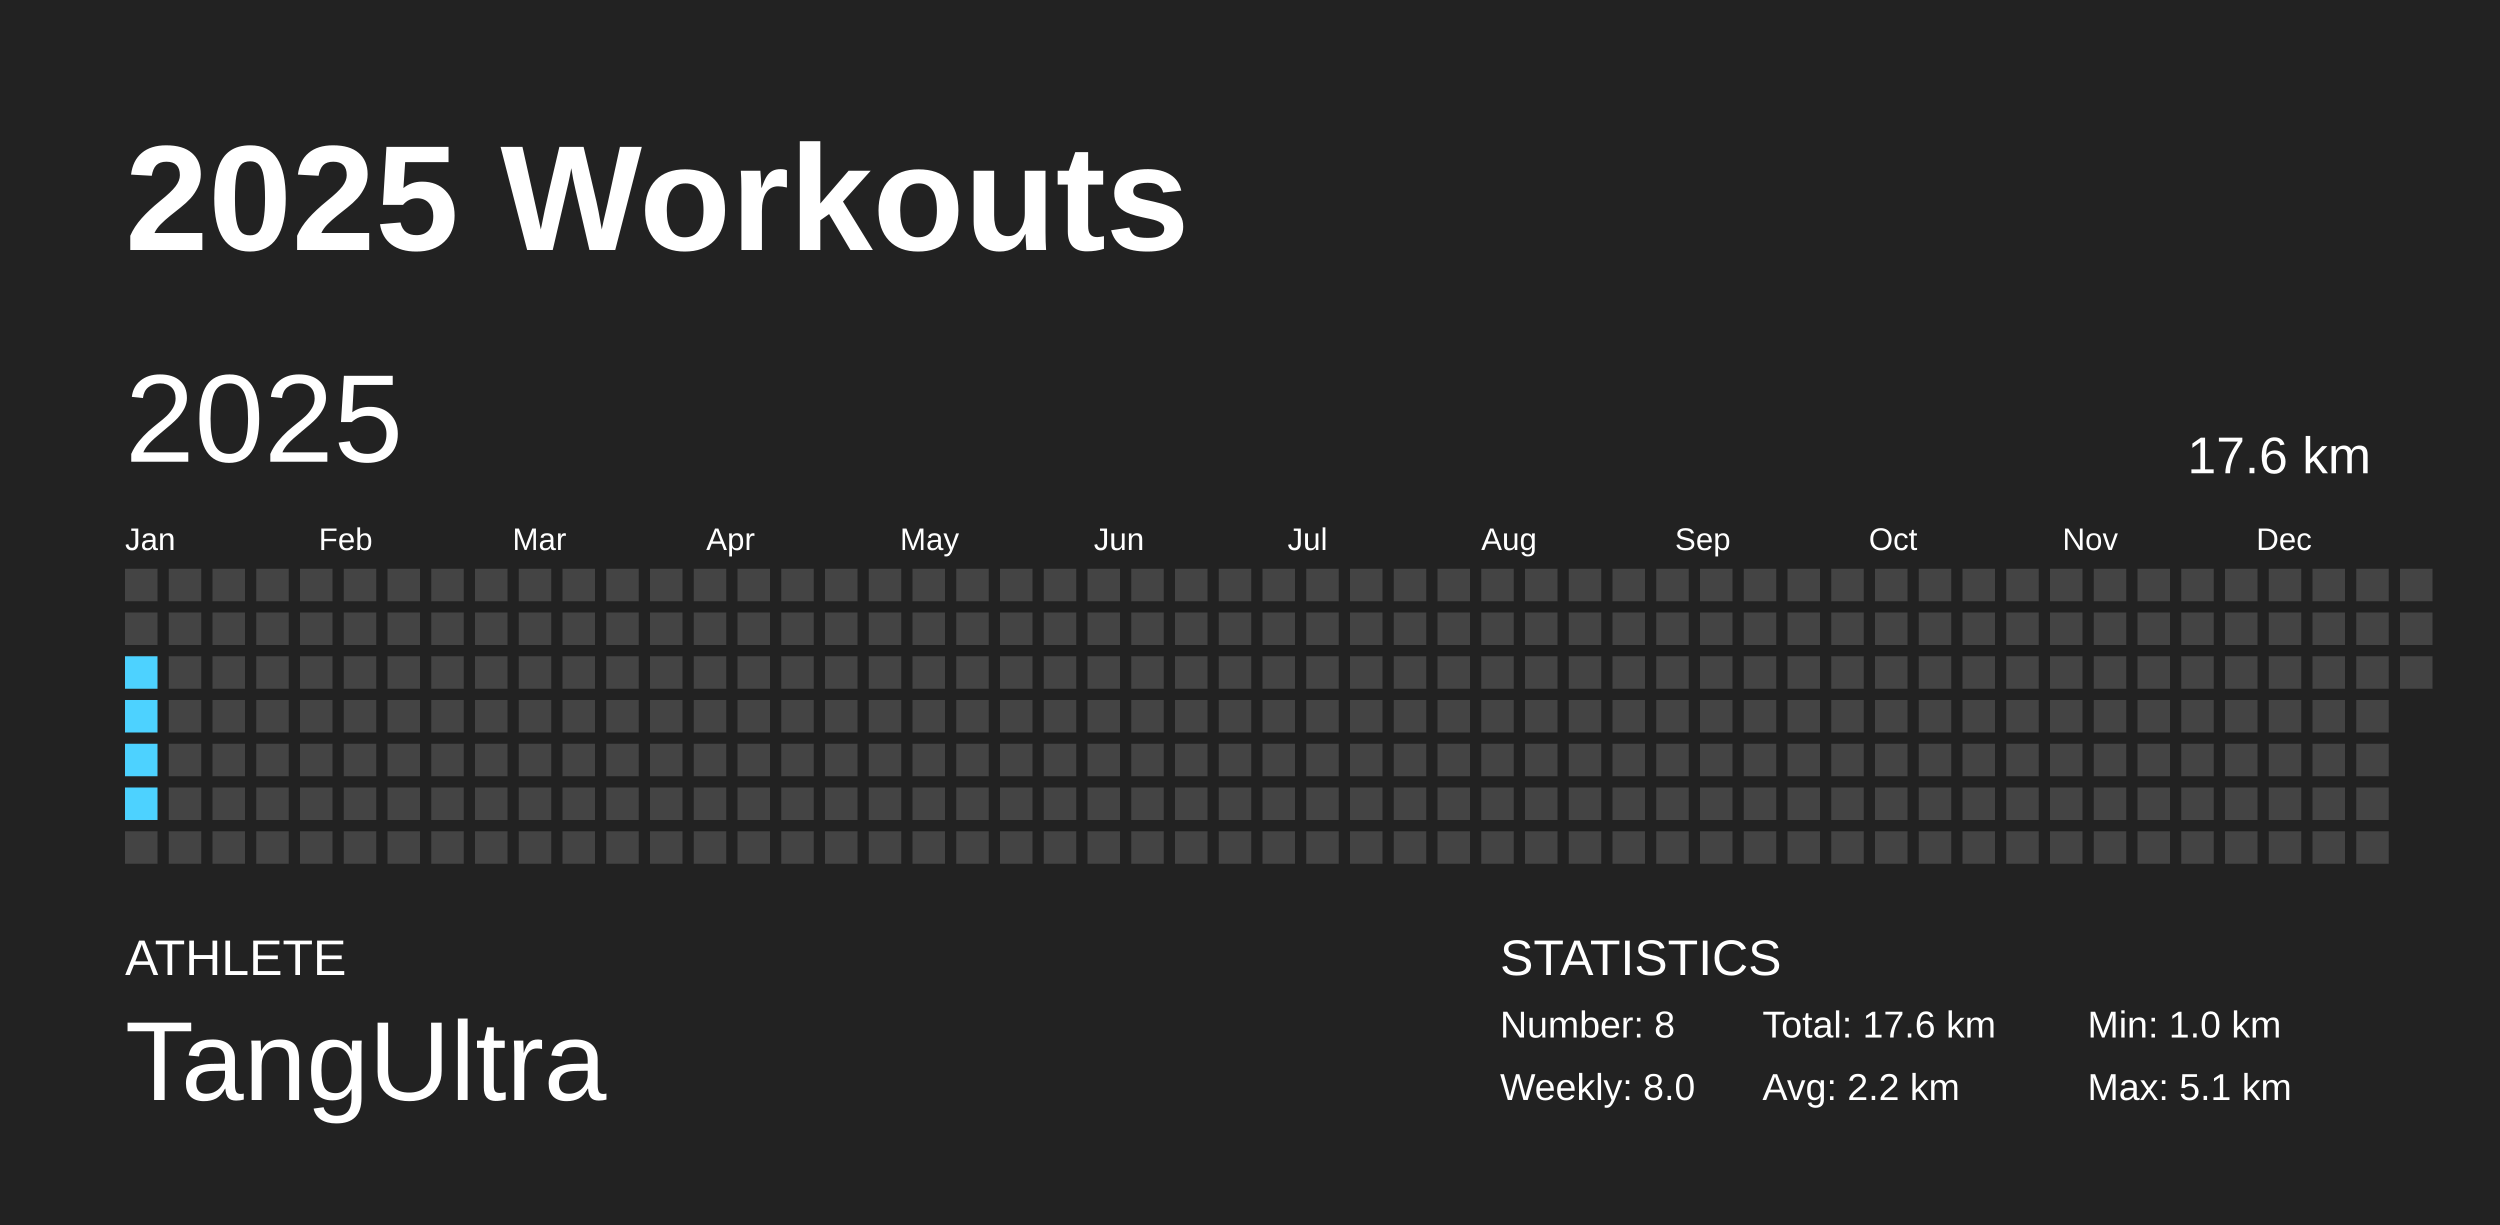
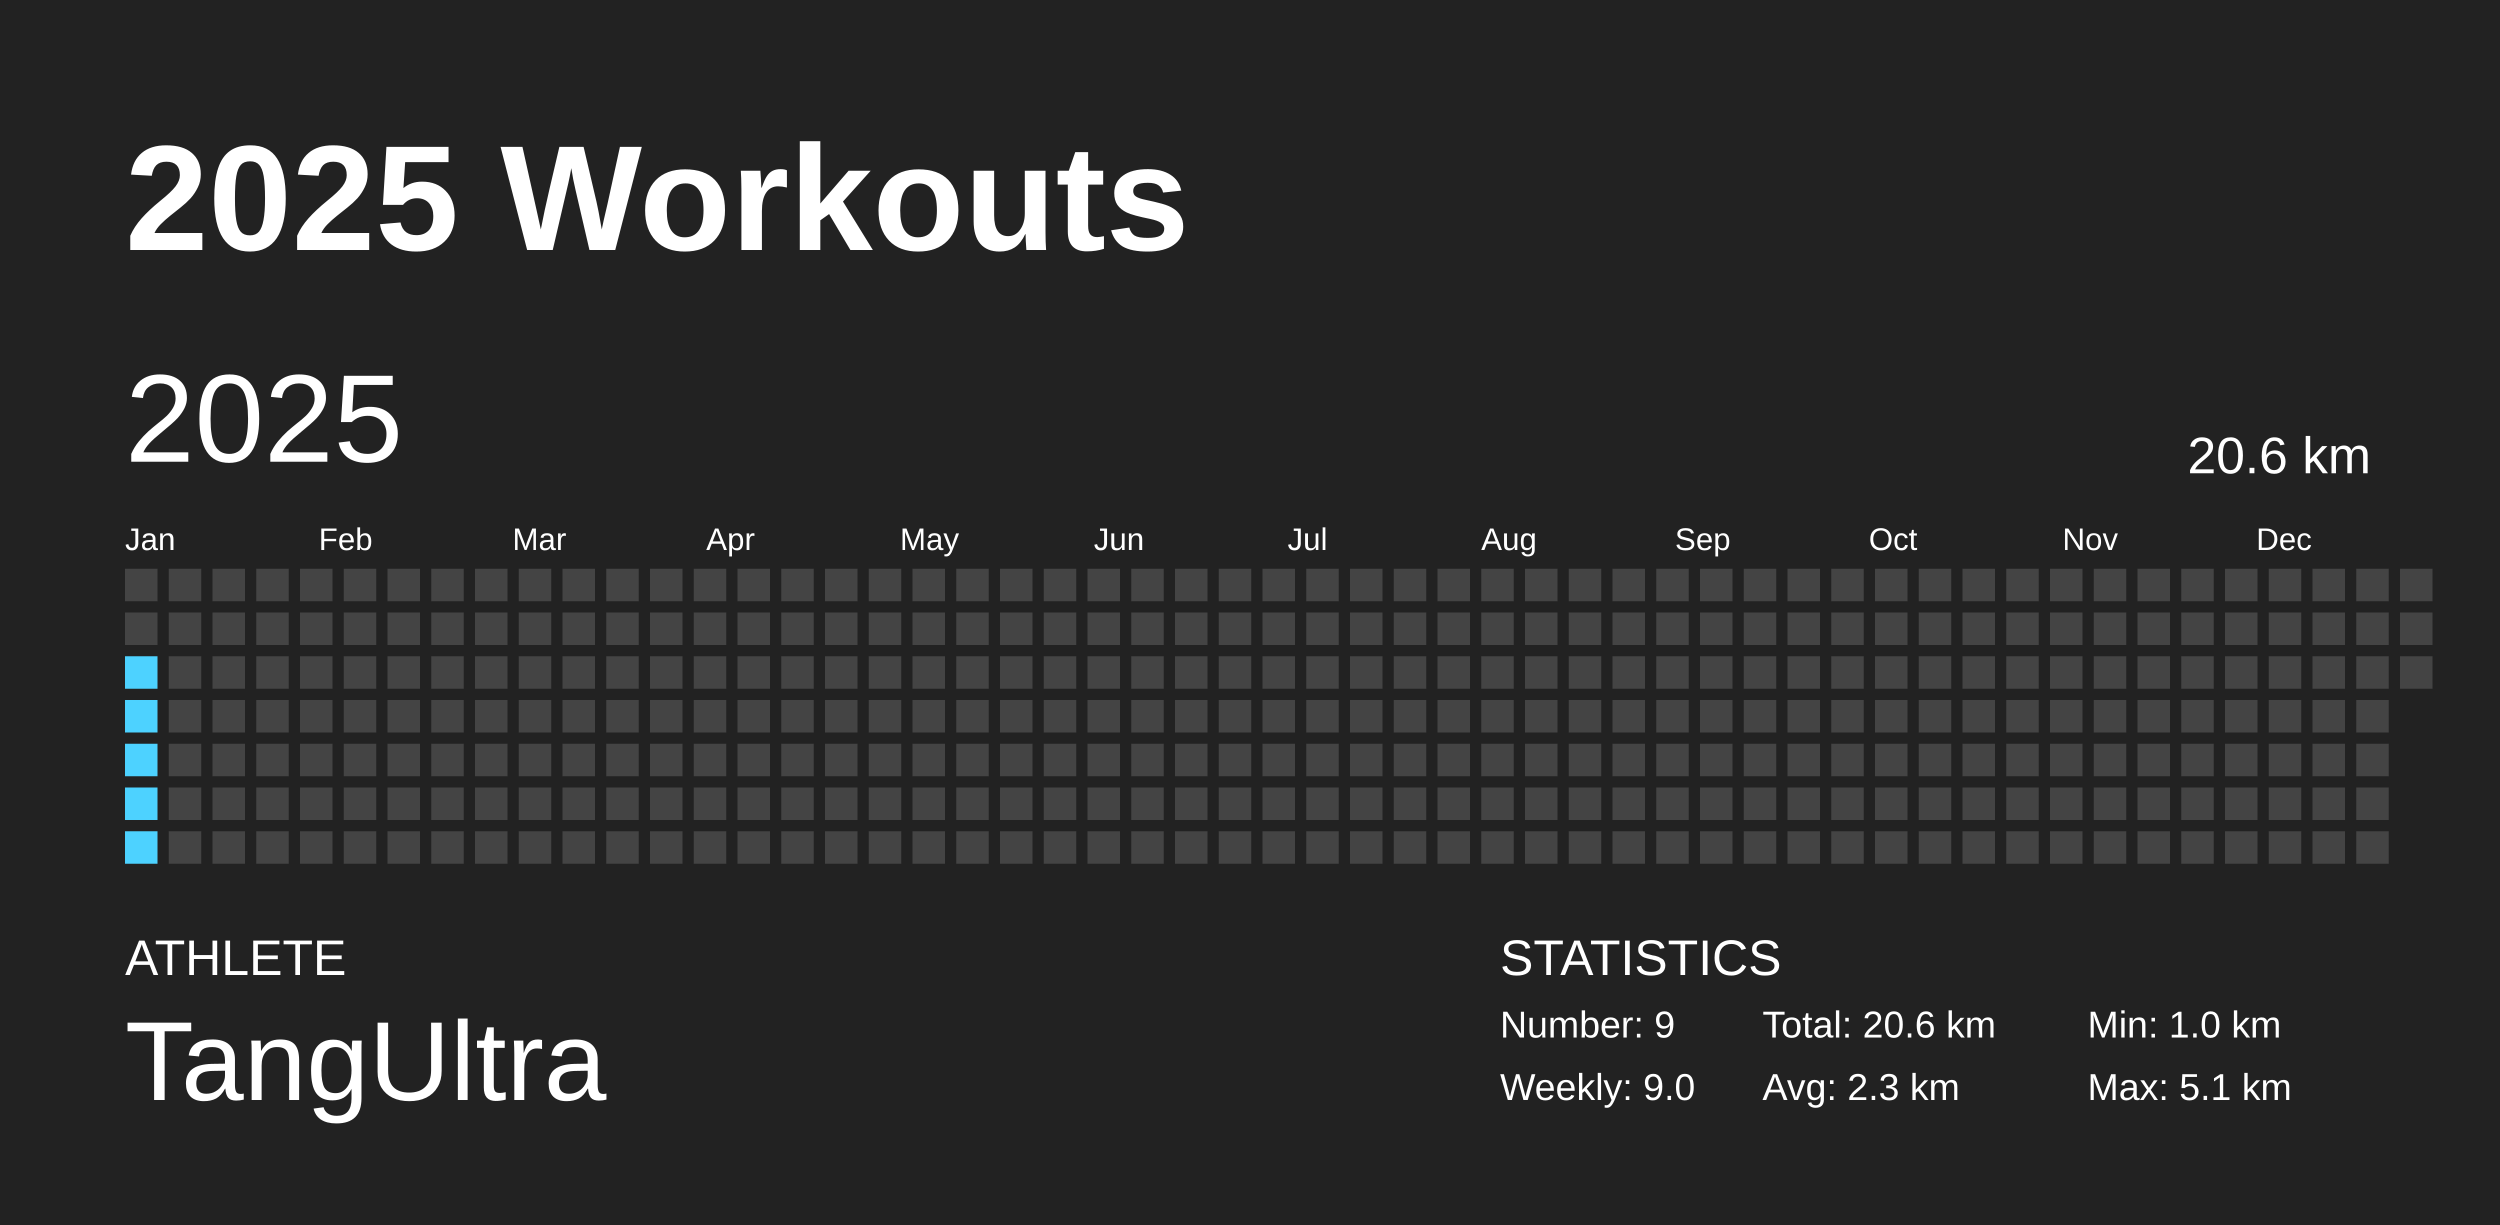
<svg xmlns="http://www.w3.org/2000/svg" baseProfile="full" height="98mm" version="1.1" viewBox="0,0,200,98" width="200mm">
  <defs />
  <rect fill="#222222" height="98" width="200" x="0" y="0" />
  <text fill="#FFFFFF" style="font-size:12px; font-family:Arial; font-weight:bold;" x="10" y="20">2025 Workouts</text>
  <text fill="#FFFFFF" style="font-size:4px; font-family:Arial" x="10" y="78">ATHLETE</text>
  <text fill="#FFFFFF" style="font-size:9px; font-family:Arial" x="10" y="88">TangUltra</text>
  <text fill="#FFFFFF" style="font-size:4px; font-family:Arial" x="120" y="78">STATISTICS</text>
-   <text fill="#FFFFFF" style="font-size:3px; font-family:Arial" x="120" y="83">Number: 8</text>
-   <text fill="#FFFFFF" style="font-size:3px; font-family:Arial" x="120" y="88">Weekly: 8.0</text>
-   <text fill="#FFFFFF" style="font-size:3px; font-family:Arial" x="141" y="83">Total: 17.6 km</text>
-   <text fill="#FFFFFF" style="font-size:3px; font-family:Arial" x="141" y="88">Avg: 2.2 km</text>
+   <text fill="#FFFFFF" style="font-size:3px; font-family:Arial" x="120" y="83">Number: 9</text>
+   <text fill="#FFFFFF" style="font-size:3px; font-family:Arial" x="120" y="88">Weekly: 9.0</text>
+   <text fill="#FFFFFF" style="font-size:3px; font-family:Arial" x="141" y="83">Total: 20.6 km</text>
+   <text fill="#FFFFFF" style="font-size:3px; font-family:Arial" x="141" y="88">Avg: 2.3 km</text>
  <text fill="#FFFFFF" style="font-size:3px; font-family:Arial" x="167" y="83">Min: 1.0 km</text>
  <text fill="#FFFFFF" style="font-size:3px; font-family:Arial" x="167" y="88">Max: 5.1 km</text>
  <text dominant-baseline="hanging" fill="#FFFFFF" style="font-size:10.0px; font-family:Arial;" x="10" y="30">2025</text>
-   <text dominant-baseline="hanging" fill="#FFFFFF" style="font-size:4.125px; font-family:Arial;" x="175" y="35">17.6 km</text>
+   <text dominant-baseline="hanging" fill="#FFFFFF" style="font-size:4.125px; font-family:Arial;" x="175" y="35">20.6 km</text>
  <text fill="#FFFFFF" style="font-size:2.5px; font-family:Arial" x="10.0" y="44">Jan</text>
  <text fill="#FFFFFF" style="font-size:2.5px; font-family:Arial" x="25.5" y="44">Feb</text>
  <text fill="#FFFFFF" style="font-size:2.5px; font-family:Arial" x="41.0" y="44">Mar</text>
  <text fill="#FFFFFF" style="font-size:2.5px; font-family:Arial" x="56.5" y="44">Apr</text>
  <text fill="#FFFFFF" style="font-size:2.5px; font-family:Arial" x="72.0" y="44">May</text>
  <text fill="#FFFFFF" style="font-size:2.5px; font-family:Arial" x="87.5" y="44">Jun</text>
  <text fill="#FFFFFF" style="font-size:2.5px; font-family:Arial" x="103.0" y="44">Jul</text>
  <text fill="#FFFFFF" style="font-size:2.5px; font-family:Arial" x="118.5" y="44">Aug</text>
  <text fill="#FFFFFF" style="font-size:2.5px; font-family:Arial" x="134.0" y="44">Sep</text>
  <text fill="#FFFFFF" style="font-size:2.5px; font-family:Arial" x="149.5" y="44">Oct</text>
  <text fill="#FFFFFF" style="font-size:2.5px; font-family:Arial" x="165.0" y="44">Nov</text>
  <text fill="#FFFFFF" style="font-size:2.5px; font-family:Arial" x="180.5" y="44">Dec</text>
  <rect fill="#444444" height="2.6" width="2.6" x="10.0" y="45.5" />
  <rect fill="#444444" height="2.6" width="2.6" x="10.0" y="49.0" />
  <rect fill="#4dd2ff" height="2.6" width="2.6" x="10.0" y="52.5" />
  <rect fill="#4dd2ff" height="2.6" width="2.6" x="10.0" y="56.0" />
  <rect fill="#4dd2ff" height="2.6" width="2.6" x="10.0" y="59.5" />
  <rect fill="#4dd2ff" height="2.6" width="2.6" x="10.0" y="63.0" />
-   <rect fill="#444444" height="2.6" width="2.6" x="10.0" y="66.5" />
+   <rect fill="#4dd2ff" height="2.6" width="2.6" x="10.0" y="66.5" />
  <rect fill="#444444" height="2.6" width="2.6" x="13.5" y="45.5" />
  <rect fill="#444444" height="2.6" width="2.6" x="13.5" y="49.0" />
  <rect fill="#444444" height="2.6" width="2.6" x="13.5" y="52.5" />
  <rect fill="#444444" height="2.6" width="2.6" x="13.5" y="56.0" />
  <rect fill="#444444" height="2.6" width="2.6" x="13.5" y="59.5" />
  <rect fill="#444444" height="2.6" width="2.6" x="13.5" y="63.0" />
  <rect fill="#444444" height="2.6" width="2.6" x="13.5" y="66.5" />
  <rect fill="#444444" height="2.6" width="2.6" x="17.0" y="45.5" />
  <rect fill="#444444" height="2.6" width="2.6" x="17.0" y="49.0" />
  <rect fill="#444444" height="2.6" width="2.6" x="17.0" y="52.5" />
  <rect fill="#444444" height="2.6" width="2.6" x="17.0" y="56.0" />
  <rect fill="#444444" height="2.6" width="2.6" x="17.0" y="59.5" />
  <rect fill="#444444" height="2.6" width="2.6" x="17.0" y="63.0" />
  <rect fill="#444444" height="2.6" width="2.6" x="17.0" y="66.5" />
  <rect fill="#444444" height="2.6" width="2.6" x="20.5" y="45.5" />
  <rect fill="#444444" height="2.6" width="2.6" x="20.5" y="49.0" />
  <rect fill="#444444" height="2.6" width="2.6" x="20.5" y="52.5" />
  <rect fill="#444444" height="2.6" width="2.6" x="20.5" y="56.0" />
  <rect fill="#444444" height="2.6" width="2.6" x="20.5" y="59.5" />
  <rect fill="#444444" height="2.6" width="2.6" x="20.5" y="63.0" />
  <rect fill="#444444" height="2.6" width="2.6" x="20.5" y="66.5" />
  <rect fill="#444444" height="2.6" width="2.6" x="24.0" y="45.5" />
  <rect fill="#444444" height="2.6" width="2.6" x="24.0" y="49.0" />
  <rect fill="#444444" height="2.6" width="2.6" x="24.0" y="52.5" />
  <rect fill="#444444" height="2.6" width="2.6" x="24.0" y="56.0" />
  <rect fill="#444444" height="2.6" width="2.6" x="24.0" y="59.5" />
  <rect fill="#444444" height="2.6" width="2.6" x="24.0" y="63.0" />
  <rect fill="#444444" height="2.6" width="2.6" x="24.0" y="66.5" />
  <rect fill="#444444" height="2.6" width="2.6" x="27.5" y="45.5" />
  <rect fill="#444444" height="2.6" width="2.6" x="27.5" y="49.0" />
  <rect fill="#444444" height="2.6" width="2.6" x="27.5" y="52.5" />
  <rect fill="#444444" height="2.6" width="2.6" x="27.5" y="56.0" />
  <rect fill="#444444" height="2.6" width="2.6" x="27.5" y="59.5" />
  <rect fill="#444444" height="2.6" width="2.6" x="27.5" y="63.0" />
  <rect fill="#444444" height="2.6" width="2.6" x="27.5" y="66.5" />
  <rect fill="#444444" height="2.6" width="2.6" x="31.0" y="45.5" />
  <rect fill="#444444" height="2.6" width="2.6" x="31.0" y="49.0" />
  <rect fill="#444444" height="2.6" width="2.6" x="31.0" y="52.5" />
  <rect fill="#444444" height="2.6" width="2.6" x="31.0" y="56.0" />
  <rect fill="#444444" height="2.6" width="2.6" x="31.0" y="59.5" />
  <rect fill="#444444" height="2.6" width="2.6" x="31.0" y="63.0" />
  <rect fill="#444444" height="2.6" width="2.6" x="31.0" y="66.5" />
  <rect fill="#444444" height="2.6" width="2.6" x="34.5" y="45.5" />
  <rect fill="#444444" height="2.6" width="2.6" x="34.5" y="49.0" />
  <rect fill="#444444" height="2.6" width="2.6" x="34.5" y="52.5" />
  <rect fill="#444444" height="2.6" width="2.6" x="34.5" y="56.0" />
  <rect fill="#444444" height="2.6" width="2.6" x="34.5" y="59.5" />
  <rect fill="#444444" height="2.6" width="2.6" x="34.5" y="63.0" />
  <rect fill="#444444" height="2.6" width="2.6" x="34.5" y="66.5" />
  <rect fill="#444444" height="2.6" width="2.6" x="38.0" y="45.5" />
  <rect fill="#444444" height="2.6" width="2.6" x="38.0" y="49.0" />
  <rect fill="#444444" height="2.6" width="2.6" x="38.0" y="52.5" />
  <rect fill="#444444" height="2.6" width="2.6" x="38.0" y="56.0" />
  <rect fill="#444444" height="2.6" width="2.6" x="38.0" y="59.5" />
  <rect fill="#444444" height="2.6" width="2.6" x="38.0" y="63.0" />
  <rect fill="#444444" height="2.6" width="2.6" x="38.0" y="66.5" />
  <rect fill="#444444" height="2.6" width="2.6" x="41.5" y="45.5" />
  <rect fill="#444444" height="2.6" width="2.6" x="41.5" y="49.0" />
  <rect fill="#444444" height="2.6" width="2.6" x="41.5" y="52.5" />
  <rect fill="#444444" height="2.6" width="2.6" x="41.5" y="56.0" />
  <rect fill="#444444" height="2.6" width="2.6" x="41.5" y="59.5" />
  <rect fill="#444444" height="2.6" width="2.6" x="41.5" y="63.0" />
  <rect fill="#444444" height="2.6" width="2.6" x="41.5" y="66.5" />
  <rect fill="#444444" height="2.6" width="2.6" x="45.0" y="45.5" />
  <rect fill="#444444" height="2.6" width="2.6" x="45.0" y="49.0" />
  <rect fill="#444444" height="2.6" width="2.6" x="45.0" y="52.5" />
  <rect fill="#444444" height="2.6" width="2.6" x="45.0" y="56.0" />
  <rect fill="#444444" height="2.6" width="2.6" x="45.0" y="59.5" />
  <rect fill="#444444" height="2.6" width="2.6" x="45.0" y="63.0" />
  <rect fill="#444444" height="2.6" width="2.6" x="45.0" y="66.5" />
  <rect fill="#444444" height="2.6" width="2.6" x="48.5" y="45.5" />
  <rect fill="#444444" height="2.6" width="2.6" x="48.5" y="49.0" />
  <rect fill="#444444" height="2.6" width="2.6" x="48.5" y="52.5" />
  <rect fill="#444444" height="2.6" width="2.6" x="48.5" y="56.0" />
  <rect fill="#444444" height="2.6" width="2.6" x="48.5" y="59.5" />
  <rect fill="#444444" height="2.6" width="2.6" x="48.5" y="63.0" />
  <rect fill="#444444" height="2.6" width="2.6" x="48.5" y="66.5" />
  <rect fill="#444444" height="2.6" width="2.6" x="52.0" y="45.5" />
  <rect fill="#444444" height="2.6" width="2.6" x="52.0" y="49.0" />
  <rect fill="#444444" height="2.6" width="2.6" x="52.0" y="52.5" />
  <rect fill="#444444" height="2.6" width="2.6" x="52.0" y="56.0" />
  <rect fill="#444444" height="2.6" width="2.6" x="52.0" y="59.5" />
  <rect fill="#444444" height="2.6" width="2.6" x="52.0" y="63.0" />
  <rect fill="#444444" height="2.6" width="2.6" x="52.0" y="66.5" />
  <rect fill="#444444" height="2.6" width="2.6" x="55.5" y="45.5" />
  <rect fill="#444444" height="2.6" width="2.6" x="55.5" y="49.0" />
  <rect fill="#444444" height="2.6" width="2.6" x="55.5" y="52.5" />
  <rect fill="#444444" height="2.6" width="2.6" x="55.5" y="56.0" />
  <rect fill="#444444" height="2.6" width="2.6" x="55.5" y="59.5" />
  <rect fill="#444444" height="2.6" width="2.6" x="55.5" y="63.0" />
  <rect fill="#444444" height="2.6" width="2.6" x="55.5" y="66.5" />
  <rect fill="#444444" height="2.6" width="2.6" x="59.0" y="45.5" />
  <rect fill="#444444" height="2.6" width="2.6" x="59.0" y="49.0" />
  <rect fill="#444444" height="2.6" width="2.6" x="59.0" y="52.5" />
  <rect fill="#444444" height="2.6" width="2.6" x="59.0" y="56.0" />
  <rect fill="#444444" height="2.6" width="2.6" x="59.0" y="59.5" />
  <rect fill="#444444" height="2.6" width="2.6" x="59.0" y="63.0" />
  <rect fill="#444444" height="2.6" width="2.6" x="59.0" y="66.5" />
  <rect fill="#444444" height="2.6" width="2.6" x="62.5" y="45.5" />
  <rect fill="#444444" height="2.6" width="2.6" x="62.5" y="49.0" />
  <rect fill="#444444" height="2.6" width="2.6" x="62.5" y="52.5" />
  <rect fill="#444444" height="2.6" width="2.6" x="62.5" y="56.0" />
  <rect fill="#444444" height="2.6" width="2.6" x="62.5" y="59.5" />
  <rect fill="#444444" height="2.6" width="2.6" x="62.5" y="63.0" />
  <rect fill="#444444" height="2.6" width="2.6" x="62.5" y="66.5" />
  <rect fill="#444444" height="2.6" width="2.6" x="66.0" y="45.5" />
  <rect fill="#444444" height="2.6" width="2.6" x="66.0" y="49.0" />
  <rect fill="#444444" height="2.6" width="2.6" x="66.0" y="52.5" />
  <rect fill="#444444" height="2.6" width="2.6" x="66.0" y="56.0" />
  <rect fill="#444444" height="2.6" width="2.6" x="66.0" y="59.5" />
  <rect fill="#444444" height="2.6" width="2.6" x="66.0" y="63.0" />
  <rect fill="#444444" height="2.6" width="2.6" x="66.0" y="66.5" />
  <rect fill="#444444" height="2.6" width="2.6" x="69.5" y="45.5" />
  <rect fill="#444444" height="2.6" width="2.6" x="69.5" y="49.0" />
  <rect fill="#444444" height="2.6" width="2.6" x="69.5" y="52.5" />
  <rect fill="#444444" height="2.6" width="2.6" x="69.5" y="56.0" />
  <rect fill="#444444" height="2.6" width="2.6" x="69.5" y="59.5" />
  <rect fill="#444444" height="2.6" width="2.6" x="69.5" y="63.0" />
  <rect fill="#444444" height="2.6" width="2.6" x="69.5" y="66.5" />
  <rect fill="#444444" height="2.6" width="2.6" x="73.0" y="45.5" />
  <rect fill="#444444" height="2.6" width="2.6" x="73.0" y="49.0" />
  <rect fill="#444444" height="2.6" width="2.6" x="73.0" y="52.5" />
  <rect fill="#444444" height="2.6" width="2.6" x="73.0" y="56.0" />
  <rect fill="#444444" height="2.6" width="2.6" x="73.0" y="59.5" />
  <rect fill="#444444" height="2.6" width="2.6" x="73.0" y="63.0" />
  <rect fill="#444444" height="2.6" width="2.6" x="73.0" y="66.5" />
  <rect fill="#444444" height="2.6" width="2.6" x="76.5" y="45.5" />
  <rect fill="#444444" height="2.6" width="2.6" x="76.5" y="49.0" />
  <rect fill="#444444" height="2.6" width="2.6" x="76.5" y="52.5" />
  <rect fill="#444444" height="2.6" width="2.6" x="76.5" y="56.0" />
  <rect fill="#444444" height="2.6" width="2.6" x="76.5" y="59.5" />
  <rect fill="#444444" height="2.6" width="2.6" x="76.5" y="63.0" />
  <rect fill="#444444" height="2.6" width="2.6" x="76.5" y="66.5" />
  <rect fill="#444444" height="2.6" width="2.6" x="80.0" y="45.5" />
  <rect fill="#444444" height="2.6" width="2.6" x="80.0" y="49.0" />
  <rect fill="#444444" height="2.6" width="2.6" x="80.0" y="52.5" />
  <rect fill="#444444" height="2.6" width="2.6" x="80.0" y="56.0" />
  <rect fill="#444444" height="2.6" width="2.6" x="80.0" y="59.5" />
  <rect fill="#444444" height="2.6" width="2.6" x="80.0" y="63.0" />
  <rect fill="#444444" height="2.6" width="2.6" x="80.0" y="66.5" />
  <rect fill="#444444" height="2.6" width="2.6" x="83.5" y="45.5" />
  <rect fill="#444444" height="2.6" width="2.6" x="83.5" y="49.0" />
  <rect fill="#444444" height="2.6" width="2.6" x="83.5" y="52.5" />
  <rect fill="#444444" height="2.6" width="2.6" x="83.5" y="56.0" />
  <rect fill="#444444" height="2.6" width="2.6" x="83.5" y="59.5" />
  <rect fill="#444444" height="2.6" width="2.6" x="83.5" y="63.0" />
  <rect fill="#444444" height="2.6" width="2.6" x="83.5" y="66.5" />
  <rect fill="#444444" height="2.6" width="2.6" x="87.0" y="45.5" />
  <rect fill="#444444" height="2.6" width="2.6" x="87.0" y="49.0" />
  <rect fill="#444444" height="2.6" width="2.6" x="87.0" y="52.5" />
  <rect fill="#444444" height="2.6" width="2.6" x="87.0" y="56.0" />
  <rect fill="#444444" height="2.6" width="2.6" x="87.0" y="59.5" />
  <rect fill="#444444" height="2.6" width="2.6" x="87.0" y="63.0" />
  <rect fill="#444444" height="2.6" width="2.6" x="87.0" y="66.5" />
  <rect fill="#444444" height="2.6" width="2.6" x="90.5" y="45.5" />
  <rect fill="#444444" height="2.6" width="2.6" x="90.5" y="49.0" />
  <rect fill="#444444" height="2.6" width="2.6" x="90.5" y="52.5" />
  <rect fill="#444444" height="2.6" width="2.6" x="90.5" y="56.0" />
  <rect fill="#444444" height="2.6" width="2.6" x="90.5" y="59.5" />
  <rect fill="#444444" height="2.6" width="2.6" x="90.5" y="63.0" />
  <rect fill="#444444" height="2.6" width="2.6" x="90.5" y="66.5" />
  <rect fill="#444444" height="2.6" width="2.6" x="94.0" y="45.5" />
  <rect fill="#444444" height="2.6" width="2.6" x="94.0" y="49.0" />
  <rect fill="#444444" height="2.6" width="2.6" x="94.0" y="52.5" />
  <rect fill="#444444" height="2.6" width="2.6" x="94.0" y="56.0" />
  <rect fill="#444444" height="2.6" width="2.6" x="94.0" y="59.5" />
  <rect fill="#444444" height="2.6" width="2.6" x="94.0" y="63.0" />
  <rect fill="#444444" height="2.6" width="2.6" x="94.0" y="66.5" />
  <rect fill="#444444" height="2.6" width="2.6" x="97.5" y="45.5" />
  <rect fill="#444444" height="2.6" width="2.6" x="97.5" y="49.0" />
  <rect fill="#444444" height="2.6" width="2.6" x="97.5" y="52.5" />
  <rect fill="#444444" height="2.6" width="2.6" x="97.5" y="56.0" />
  <rect fill="#444444" height="2.6" width="2.6" x="97.5" y="59.5" />
  <rect fill="#444444" height="2.6" width="2.6" x="97.5" y="63.0" />
  <rect fill="#444444" height="2.6" width="2.6" x="97.5" y="66.5" />
  <rect fill="#444444" height="2.6" width="2.6" x="101.0" y="45.5" />
  <rect fill="#444444" height="2.6" width="2.6" x="101.0" y="49.0" />
  <rect fill="#444444" height="2.6" width="2.6" x="101.0" y="52.5" />
  <rect fill="#444444" height="2.6" width="2.6" x="101.0" y="56.0" />
  <rect fill="#444444" height="2.6" width="2.6" x="101.0" y="59.5" />
  <rect fill="#444444" height="2.6" width="2.6" x="101.0" y="63.0" />
  <rect fill="#444444" height="2.6" width="2.6" x="101.0" y="66.5" />
  <rect fill="#444444" height="2.6" width="2.6" x="104.5" y="45.5" />
  <rect fill="#444444" height="2.6" width="2.6" x="104.5" y="49.0" />
  <rect fill="#444444" height="2.6" width="2.6" x="104.5" y="52.5" />
  <rect fill="#444444" height="2.6" width="2.6" x="104.5" y="56.0" />
  <rect fill="#444444" height="2.6" width="2.6" x="104.5" y="59.5" />
  <rect fill="#444444" height="2.6" width="2.6" x="104.5" y="63.0" />
  <rect fill="#444444" height="2.6" width="2.6" x="104.5" y="66.5" />
  <rect fill="#444444" height="2.6" width="2.6" x="108.0" y="45.5" />
  <rect fill="#444444" height="2.6" width="2.6" x="108.0" y="49.0" />
  <rect fill="#444444" height="2.6" width="2.6" x="108.0" y="52.5" />
  <rect fill="#444444" height="2.6" width="2.6" x="108.0" y="56.0" />
  <rect fill="#444444" height="2.6" width="2.6" x="108.0" y="59.5" />
  <rect fill="#444444" height="2.6" width="2.6" x="108.0" y="63.0" />
  <rect fill="#444444" height="2.6" width="2.6" x="108.0" y="66.5" />
  <rect fill="#444444" height="2.6" width="2.6" x="111.5" y="45.5" />
  <rect fill="#444444" height="2.6" width="2.6" x="111.5" y="49.0" />
  <rect fill="#444444" height="2.6" width="2.6" x="111.5" y="52.5" />
  <rect fill="#444444" height="2.6" width="2.6" x="111.5" y="56.0" />
  <rect fill="#444444" height="2.6" width="2.6" x="111.5" y="59.5" />
  <rect fill="#444444" height="2.6" width="2.6" x="111.5" y="63.0" />
  <rect fill="#444444" height="2.6" width="2.6" x="111.5" y="66.5" />
  <rect fill="#444444" height="2.6" width="2.6" x="115.0" y="45.5" />
  <rect fill="#444444" height="2.6" width="2.6" x="115.0" y="49.0" />
  <rect fill="#444444" height="2.6" width="2.6" x="115.0" y="52.5" />
  <rect fill="#444444" height="2.6" width="2.6" x="115.0" y="56.0" />
  <rect fill="#444444" height="2.6" width="2.6" x="115.0" y="59.5" />
  <rect fill="#444444" height="2.6" width="2.6" x="115.0" y="63.0" />
  <rect fill="#444444" height="2.6" width="2.6" x="115.0" y="66.5" />
  <rect fill="#444444" height="2.6" width="2.6" x="118.5" y="45.5" />
  <rect fill="#444444" height="2.6" width="2.6" x="118.5" y="49.0" />
  <rect fill="#444444" height="2.6" width="2.6" x="118.5" y="52.5" />
  <rect fill="#444444" height="2.6" width="2.6" x="118.5" y="56.0" />
  <rect fill="#444444" height="2.6" width="2.6" x="118.5" y="59.5" />
  <rect fill="#444444" height="2.6" width="2.6" x="118.5" y="63.0" />
  <rect fill="#444444" height="2.6" width="2.6" x="118.5" y="66.5" />
  <rect fill="#444444" height="2.6" width="2.6" x="122.0" y="45.5" />
  <rect fill="#444444" height="2.6" width="2.6" x="122.0" y="49.0" />
  <rect fill="#444444" height="2.6" width="2.6" x="122.0" y="52.5" />
  <rect fill="#444444" height="2.6" width="2.6" x="122.0" y="56.0" />
  <rect fill="#444444" height="2.6" width="2.6" x="122.0" y="59.5" />
  <rect fill="#444444" height="2.6" width="2.6" x="122.0" y="63.0" />
  <rect fill="#444444" height="2.6" width="2.6" x="122.0" y="66.5" />
  <rect fill="#444444" height="2.6" width="2.6" x="125.5" y="45.5" />
  <rect fill="#444444" height="2.6" width="2.6" x="125.5" y="49.0" />
  <rect fill="#444444" height="2.6" width="2.6" x="125.5" y="52.5" />
  <rect fill="#444444" height="2.6" width="2.6" x="125.5" y="56.0" />
  <rect fill="#444444" height="2.6" width="2.6" x="125.5" y="59.5" />
  <rect fill="#444444" height="2.6" width="2.6" x="125.5" y="63.0" />
  <rect fill="#444444" height="2.6" width="2.6" x="125.5" y="66.5" />
  <rect fill="#444444" height="2.6" width="2.6" x="129.0" y="45.5" />
  <rect fill="#444444" height="2.6" width="2.6" x="129.0" y="49.0" />
  <rect fill="#444444" height="2.6" width="2.6" x="129.0" y="52.5" />
  <rect fill="#444444" height="2.6" width="2.6" x="129.0" y="56.0" />
  <rect fill="#444444" height="2.6" width="2.6" x="129.0" y="59.5" />
  <rect fill="#444444" height="2.6" width="2.6" x="129.0" y="63.0" />
  <rect fill="#444444" height="2.6" width="2.6" x="129.0" y="66.5" />
  <rect fill="#444444" height="2.6" width="2.6" x="132.5" y="45.5" />
  <rect fill="#444444" height="2.6" width="2.6" x="132.5" y="49.0" />
  <rect fill="#444444" height="2.6" width="2.6" x="132.5" y="52.5" />
  <rect fill="#444444" height="2.6" width="2.6" x="132.5" y="56.0" />
  <rect fill="#444444" height="2.6" width="2.6" x="132.5" y="59.5" />
  <rect fill="#444444" height="2.6" width="2.6" x="132.5" y="63.0" />
  <rect fill="#444444" height="2.6" width="2.6" x="132.5" y="66.5" />
  <rect fill="#444444" height="2.6" width="2.6" x="136.0" y="45.5" />
  <rect fill="#444444" height="2.6" width="2.6" x="136.0" y="49.0" />
  <rect fill="#444444" height="2.6" width="2.6" x="136.0" y="52.5" />
  <rect fill="#444444" height="2.6" width="2.6" x="136.0" y="56.0" />
  <rect fill="#444444" height="2.6" width="2.6" x="136.0" y="59.5" />
  <rect fill="#444444" height="2.6" width="2.6" x="136.0" y="63.0" />
  <rect fill="#444444" height="2.6" width="2.6" x="136.0" y="66.5" />
  <rect fill="#444444" height="2.6" width="2.6" x="139.5" y="45.5" />
  <rect fill="#444444" height="2.6" width="2.6" x="139.5" y="49.0" />
  <rect fill="#444444" height="2.6" width="2.6" x="139.5" y="52.5" />
  <rect fill="#444444" height="2.6" width="2.6" x="139.5" y="56.0" />
  <rect fill="#444444" height="2.6" width="2.6" x="139.5" y="59.5" />
  <rect fill="#444444" height="2.6" width="2.6" x="139.5" y="63.0" />
  <rect fill="#444444" height="2.6" width="2.6" x="139.5" y="66.5" />
  <rect fill="#444444" height="2.6" width="2.6" x="143.0" y="45.5" />
  <rect fill="#444444" height="2.6" width="2.6" x="143.0" y="49.0" />
  <rect fill="#444444" height="2.6" width="2.6" x="143.0" y="52.5" />
  <rect fill="#444444" height="2.6" width="2.6" x="143.0" y="56.0" />
  <rect fill="#444444" height="2.6" width="2.6" x="143.0" y="59.5" />
  <rect fill="#444444" height="2.6" width="2.6" x="143.0" y="63.0" />
  <rect fill="#444444" height="2.6" width="2.6" x="143.0" y="66.5" />
  <rect fill="#444444" height="2.6" width="2.6" x="146.5" y="45.5" />
  <rect fill="#444444" height="2.6" width="2.6" x="146.5" y="49.0" />
  <rect fill="#444444" height="2.6" width="2.6" x="146.5" y="52.5" />
  <rect fill="#444444" height="2.6" width="2.6" x="146.5" y="56.0" />
  <rect fill="#444444" height="2.6" width="2.6" x="146.5" y="59.5" />
  <rect fill="#444444" height="2.6" width="2.6" x="146.5" y="63.0" />
  <rect fill="#444444" height="2.6" width="2.6" x="146.5" y="66.5" />
  <rect fill="#444444" height="2.6" width="2.6" x="150.0" y="45.5" />
  <rect fill="#444444" height="2.6" width="2.6" x="150.0" y="49.0" />
  <rect fill="#444444" height="2.6" width="2.6" x="150.0" y="52.5" />
  <rect fill="#444444" height="2.6" width="2.6" x="150.0" y="56.0" />
  <rect fill="#444444" height="2.6" width="2.6" x="150.0" y="59.5" />
  <rect fill="#444444" height="2.6" width="2.6" x="150.0" y="63.0" />
  <rect fill="#444444" height="2.6" width="2.6" x="150.0" y="66.5" />
  <rect fill="#444444" height="2.6" width="2.6" x="153.5" y="45.5" />
  <rect fill="#444444" height="2.6" width="2.6" x="153.5" y="49.0" />
  <rect fill="#444444" height="2.6" width="2.6" x="153.5" y="52.5" />
  <rect fill="#444444" height="2.6" width="2.6" x="153.5" y="56.0" />
  <rect fill="#444444" height="2.6" width="2.6" x="153.5" y="59.5" />
  <rect fill="#444444" height="2.6" width="2.6" x="153.5" y="63.0" />
  <rect fill="#444444" height="2.6" width="2.6" x="153.5" y="66.5" />
  <rect fill="#444444" height="2.6" width="2.6" x="157.0" y="45.5" />
  <rect fill="#444444" height="2.6" width="2.6" x="157.0" y="49.0" />
  <rect fill="#444444" height="2.6" width="2.6" x="157.0" y="52.5" />
  <rect fill="#444444" height="2.6" width="2.6" x="157.0" y="56.0" />
  <rect fill="#444444" height="2.6" width="2.6" x="157.0" y="59.5" />
  <rect fill="#444444" height="2.6" width="2.6" x="157.0" y="63.0" />
  <rect fill="#444444" height="2.6" width="2.6" x="157.0" y="66.5" />
  <rect fill="#444444" height="2.6" width="2.6" x="160.5" y="45.5" />
  <rect fill="#444444" height="2.6" width="2.6" x="160.5" y="49.0" />
  <rect fill="#444444" height="2.6" width="2.6" x="160.5" y="52.5" />
  <rect fill="#444444" height="2.6" width="2.6" x="160.5" y="56.0" />
  <rect fill="#444444" height="2.6" width="2.6" x="160.5" y="59.5" />
  <rect fill="#444444" height="2.6" width="2.6" x="160.5" y="63.0" />
  <rect fill="#444444" height="2.6" width="2.6" x="160.5" y="66.5" />
  <rect fill="#444444" height="2.6" width="2.6" x="164.0" y="45.5" />
  <rect fill="#444444" height="2.6" width="2.6" x="164.0" y="49.0" />
  <rect fill="#444444" height="2.6" width="2.6" x="164.0" y="52.5" />
  <rect fill="#444444" height="2.6" width="2.6" x="164.0" y="56.0" />
  <rect fill="#444444" height="2.6" width="2.6" x="164.0" y="59.5" />
  <rect fill="#444444" height="2.6" width="2.6" x="164.0" y="63.0" />
  <rect fill="#444444" height="2.6" width="2.6" x="164.0" y="66.5" />
  <rect fill="#444444" height="2.6" width="2.6" x="167.5" y="45.5" />
  <rect fill="#444444" height="2.6" width="2.6" x="167.5" y="49.0" />
  <rect fill="#444444" height="2.6" width="2.6" x="167.5" y="52.5" />
  <rect fill="#444444" height="2.6" width="2.6" x="167.5" y="56.0" />
  <rect fill="#444444" height="2.6" width="2.6" x="167.5" y="59.5" />
  <rect fill="#444444" height="2.6" width="2.6" x="167.5" y="63.0" />
  <rect fill="#444444" height="2.6" width="2.6" x="167.5" y="66.5" />
  <rect fill="#444444" height="2.6" width="2.6" x="171.0" y="45.5" />
  <rect fill="#444444" height="2.6" width="2.6" x="171.0" y="49.0" />
  <rect fill="#444444" height="2.6" width="2.6" x="171.0" y="52.5" />
  <rect fill="#444444" height="2.6" width="2.6" x="171.0" y="56.0" />
  <rect fill="#444444" height="2.6" width="2.6" x="171.0" y="59.5" />
  <rect fill="#444444" height="2.6" width="2.6" x="171.0" y="63.0" />
  <rect fill="#444444" height="2.6" width="2.6" x="171.0" y="66.5" />
  <rect fill="#444444" height="2.6" width="2.6" x="174.5" y="45.5" />
  <rect fill="#444444" height="2.6" width="2.6" x="174.5" y="49.0" />
  <rect fill="#444444" height="2.6" width="2.6" x="174.5" y="52.5" />
  <rect fill="#444444" height="2.6" width="2.6" x="174.5" y="56.0" />
  <rect fill="#444444" height="2.6" width="2.6" x="174.5" y="59.5" />
  <rect fill="#444444" height="2.6" width="2.6" x="174.5" y="63.0" />
  <rect fill="#444444" height="2.6" width="2.6" x="174.5" y="66.5" />
  <rect fill="#444444" height="2.6" width="2.6" x="178.0" y="45.5" />
  <rect fill="#444444" height="2.6" width="2.6" x="178.0" y="49.0" />
  <rect fill="#444444" height="2.6" width="2.6" x="178.0" y="52.5" />
  <rect fill="#444444" height="2.6" width="2.6" x="178.0" y="56.0" />
  <rect fill="#444444" height="2.6" width="2.6" x="178.0" y="59.5" />
  <rect fill="#444444" height="2.6" width="2.6" x="178.0" y="63.0" />
  <rect fill="#444444" height="2.6" width="2.6" x="178.0" y="66.5" />
  <rect fill="#444444" height="2.6" width="2.6" x="181.5" y="45.5" />
  <rect fill="#444444" height="2.6" width="2.6" x="181.5" y="49.0" />
  <rect fill="#444444" height="2.6" width="2.6" x="181.5" y="52.5" />
  <rect fill="#444444" height="2.6" width="2.6" x="181.5" y="56.0" />
  <rect fill="#444444" height="2.6" width="2.6" x="181.5" y="59.5" />
  <rect fill="#444444" height="2.6" width="2.6" x="181.5" y="63.0" />
  <rect fill="#444444" height="2.6" width="2.6" x="181.5" y="66.5" />
  <rect fill="#444444" height="2.6" width="2.6" x="185.0" y="45.5" />
  <rect fill="#444444" height="2.6" width="2.6" x="185.0" y="49.0" />
  <rect fill="#444444" height="2.6" width="2.6" x="185.0" y="52.5" />
  <rect fill="#444444" height="2.6" width="2.6" x="185.0" y="56.0" />
  <rect fill="#444444" height="2.6" width="2.6" x="185.0" y="59.5" />
  <rect fill="#444444" height="2.6" width="2.6" x="185.0" y="63.0" />
  <rect fill="#444444" height="2.6" width="2.6" x="185.0" y="66.5" />
  <rect fill="#444444" height="2.6" width="2.6" x="188.5" y="45.5" />
  <rect fill="#444444" height="2.6" width="2.6" x="188.5" y="49.0" />
  <rect fill="#444444" height="2.6" width="2.6" x="188.5" y="52.5" />
  <rect fill="#444444" height="2.6" width="2.6" x="188.5" y="56.0" />
  <rect fill="#444444" height="2.6" width="2.6" x="188.5" y="59.5" />
  <rect fill="#444444" height="2.6" width="2.6" x="188.5" y="63.0" />
  <rect fill="#444444" height="2.6" width="2.6" x="188.5" y="66.5" />
  <rect fill="#444444" height="2.6" width="2.6" x="192.0" y="45.5" />
  <rect fill="#444444" height="2.6" width="2.6" x="192.0" y="49.0" />
  <rect fill="#444444" height="2.6" width="2.6" x="192.0" y="52.5" />
</svg>
